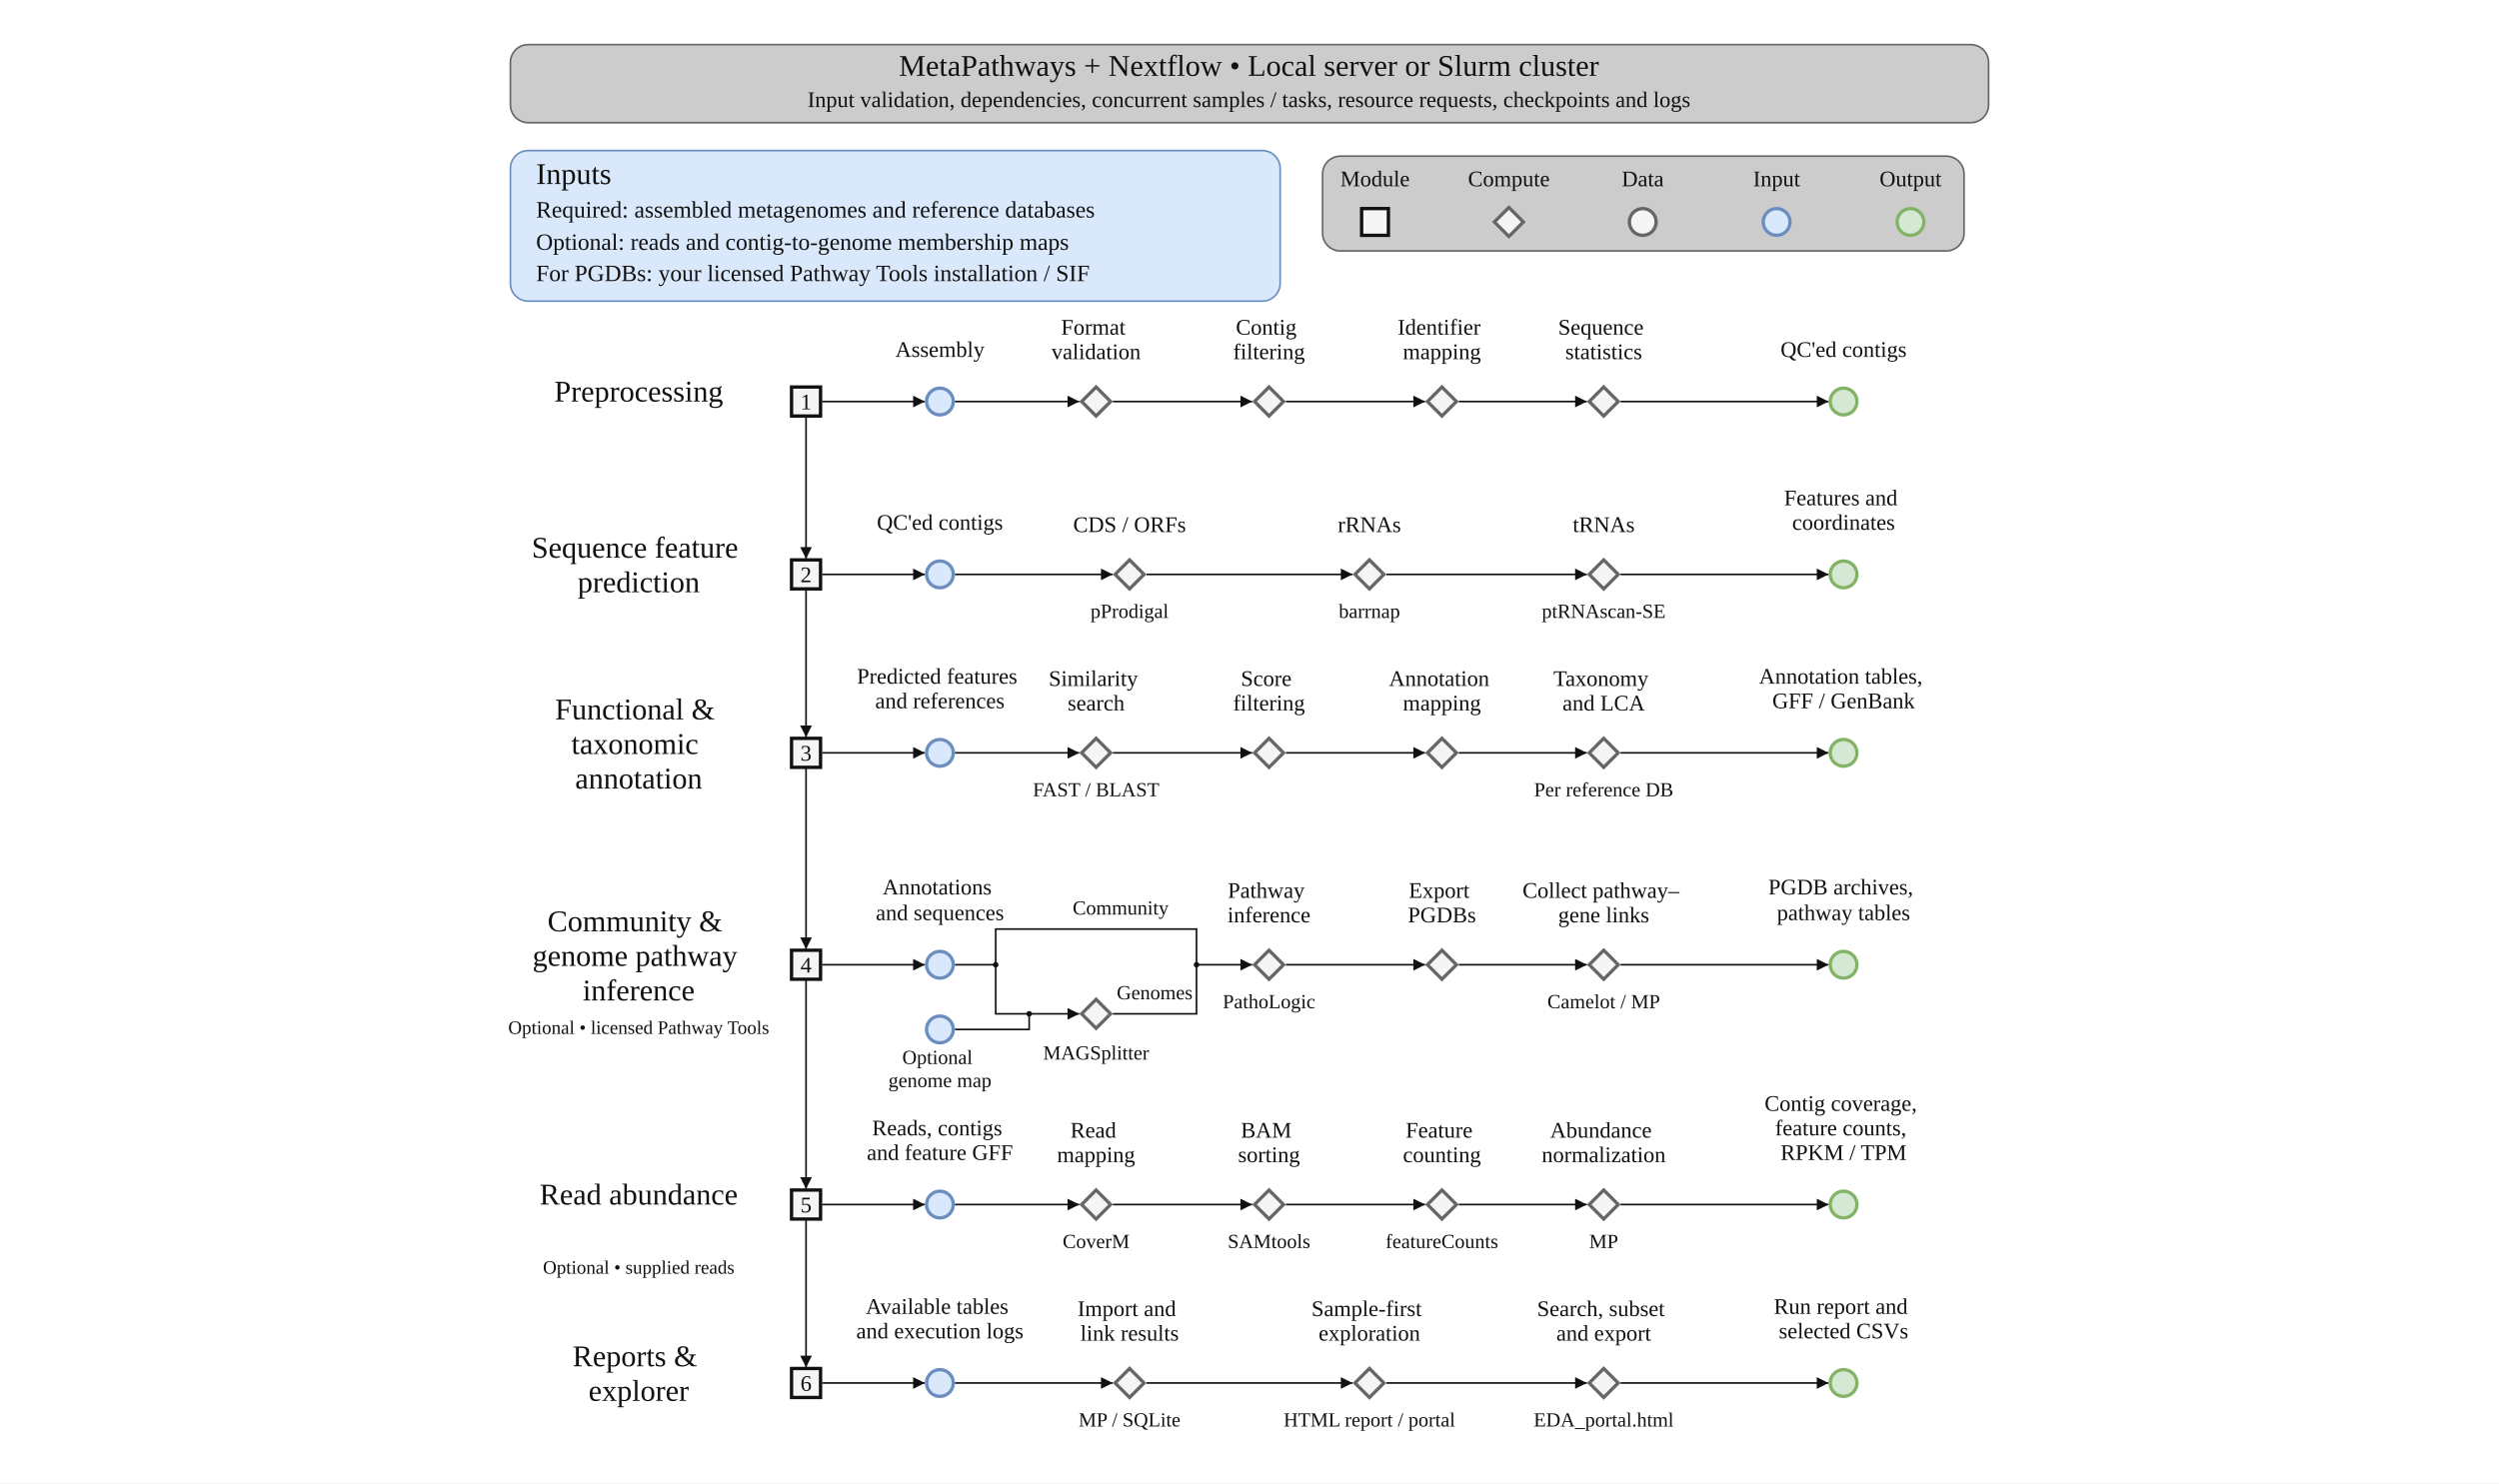
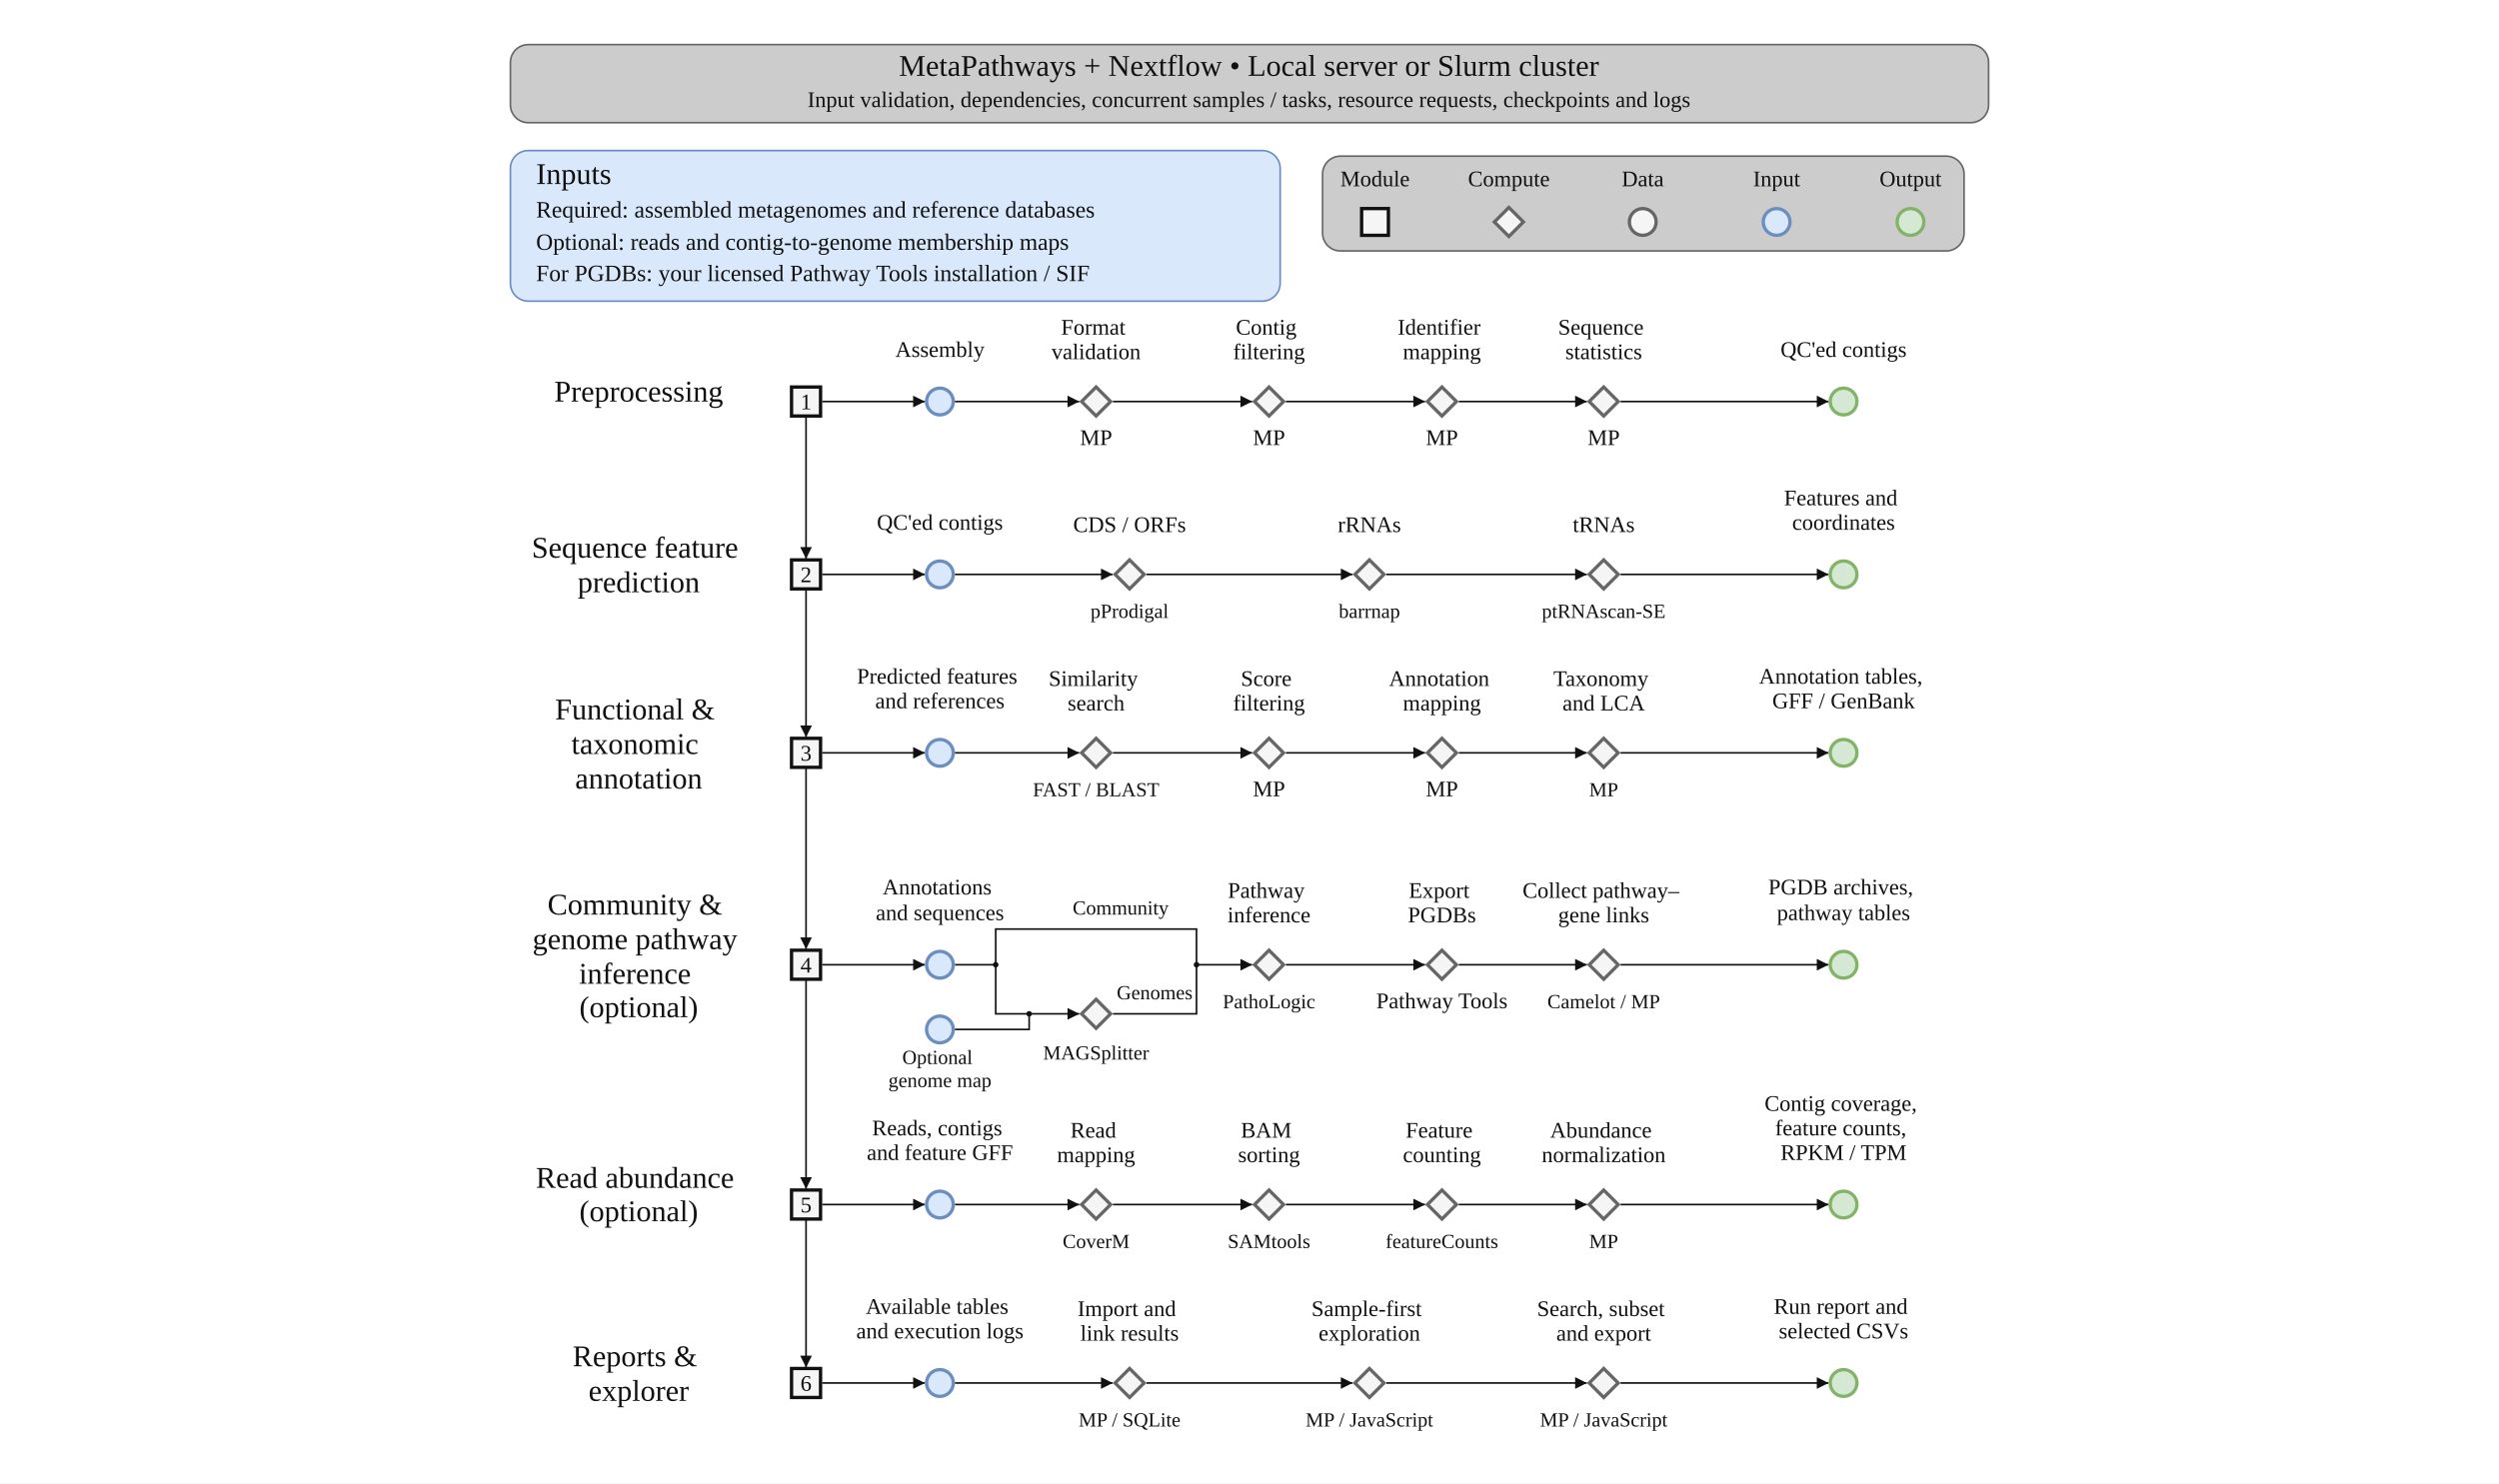
<svg xmlns="http://www.w3.org/2000/svg" viewBox="0 0 2240 1330" width="2240" height="1330" role="img">
  <rect width="2240" height="1330" fill="#ffffff" />
  <svg viewBox="135 0 1365 1290" width="1365" height="1290" role="img" aria-labelledby="workflow-title workflow-desc" x="437.5" y="20">
    <rect width="1500" height="1290" fill="#FFFFFF" />
    <defs>
      <marker id="arrow" viewBox="0 0 10 10" refX="10" refY="5" markerWidth="7" markerHeight="7" orient="auto-start-reverse">
        <path d="M 0 0 L 10 5 L 0 10 z" fill="#111111" />
      </marker>
    </defs>
    <style>text { font-family: "Times New Roman", Times, serif; fill: #111111; } .wire { fill: none; stroke: #111111; stroke-width: 1.5; marker-end: url(#arrow); } .branch { fill: none; stroke: #111111; stroke-width: 1.5; stroke-linejoin: miter; }</style>
    <g id="workflow-heading" transform="translate(0 -157)">
      <rect x="155" y="177" width="1325" height="70" rx="16" fill="#CCCCCC" stroke="#666666" stroke-width="1.5" />
      <text x="817" y="205" font-size="27" text-anchor="middle">
        <tspan x="817" dy="0">MetaPathways + Nextflow  •  Local server or Slurm cluster</tspan>
      </text>
      <text x="817" y="233" font-size="20" text-anchor="middle">
        <tspan x="817" dy="0">Input validation, dependencies, concurrent samples / tasks, resource requests, checkpoints and logs</tspan>
      </text>
    </g>
    <g id="workflow-inputs-and-legend" transform="translate(0 95)">
      <rect x="155" y="20" width="690" height="135" rx="16" fill="#DAE8FC" stroke="#6C8EBF" stroke-width="1.5" />
      <text x="178" y="50" font-size="27" text-anchor="start">
        <tspan x="178" dy="0">Inputs</tspan>
      </text>
      <text x="178" y="80" font-size="21" text-anchor="start">
        <tspan x="178" dy="0">Required: assembled metagenomes and reference databases</tspan>
      </text>
      <text x="178" y="109" font-size="21" text-anchor="start">
        <tspan x="178" dy="0">Optional: reads and contig-to-genome membership maps</tspan>
      </text>
      <text x="178" y="137" font-size="21" text-anchor="start">
        <tspan x="178" dy="0">For PGDBs: your licensed Pathway Tools installation / SIF</tspan>
      </text>
      <rect x="883" y="25" width="575" height="85" rx="16" fill="#CCCCCC" stroke="#666666" stroke-width="1.5" />
      <text x="930" y="52" font-size="20" text-anchor="middle">
        <tspan x="930" dy="0">Module</tspan>
      </text>
      <text x="1050" y="52" font-size="20" text-anchor="middle">
        <tspan x="1050" dy="0">Compute</tspan>
      </text>
      <text x="1170" y="52" font-size="20" text-anchor="middle">
        <tspan x="1170" dy="0">Data</tspan>
      </text>
      <text x="1290" y="52" font-size="20" text-anchor="middle">
        <tspan x="1290" dy="0">Input</tspan>
      </text>
      <text x="1410" y="52" font-size="20" text-anchor="middle">
        <tspan x="1410" dy="0">Output</tspan>
      </text>
      <rect x="918" y="72" width="24" height="24" fill="#F5F5F5" stroke="#111111" stroke-width="3" />
      <path d="M 1050 71 L 1063 84 L 1050 97 L 1037 84 Z" fill="#F5F5F5" stroke="#666666" stroke-width="3" />
      <circle cx="1170" cy="84" r="12" fill="#F5F5F5" stroke="#666666" stroke-width="3" />
      <circle cx="1290" cy="84" r="12" fill="#DAE8FC" stroke="#6C8EBF" stroke-width="3" />
      <circle cx="1410" cy="84" r="12" fill="#D5E8D4" stroke="#82B366" stroke-width="3" />
    </g>
    <text x="270" y="340" font-size="27" text-anchor="middle">
      <tspan x="270" dy="0">Preprocessing</tspan>
    </text>
    <rect x="407" y="327" width="26" height="26" fill="#F5F5F5" stroke="#111111" stroke-width="3" />
    <text x="420" y="347" font-size="20" text-anchor="middle">
      <tspan x="420" dy="0">1</tspan>
    </text>
    <path d="M 434.5 340 L 526.5 340" class="wire" />
    <circle cx="540" cy="340" r="12" fill="#DAE8FC" stroke="#6C8EBF" stroke-width="3" />
    <text x="540" y="300" font-size="20" text-anchor="middle">
      <tspan x="540" dy="0">Assembly</tspan>
    </text>
    <path d="M 553.5 340 L 664.879 340" class="wire" />
    <path d="M 680 327 L 693 340 L 680 353 L 667 340 Z" fill="#F5F5F5" stroke="#666666" stroke-width="3" />
    <text x="680" y="280" font-size="20" text-anchor="middle">
      <tspan x="680" dy="0">Format</tspan>
      <tspan x="680" dy="22">validation</tspan>
    </text>
    <path d="M 695.121 340 L 819.879 340" class="wire" />
    <path d="M 835 327 L 848 340 L 835 353 L 822 340 Z" fill="#F5F5F5" stroke="#666666" stroke-width="3" />
    <text x="835" y="280" font-size="20" text-anchor="middle">
      <tspan x="835" dy="0">Contig</tspan>
      <tspan x="835" dy="22">filtering</tspan>
    </text>
    <path d="M 850.121 340 L 974.879 340" class="wire" />
    <path d="M 990 327 L 1003 340 L 990 353 L 977 340 Z" fill="#F5F5F5" stroke="#666666" stroke-width="3" />
    <text x="990" y="280" font-size="20" text-anchor="middle">
      <tspan x="990" dy="0">Identifier</tspan>
      <tspan x="990" dy="22">mapping</tspan>
    </text>
    <path d="M 1005.12 340 L 1119.88 340" class="wire" />
    <path d="M 1135 327 L 1148 340 L 1135 353 L 1122 340 Z" fill="#F5F5F5" stroke="#666666" stroke-width="3" />
    <text x="1135" y="280" font-size="20" text-anchor="middle">
      <tspan x="1135" dy="0">Sequence</tspan>
      <tspan x="1135" dy="22">statistics</tspan>
    </text>
    <path d="M 1150.12 340 L 1336.5 340" class="wire" />
    <circle cx="1350" cy="340" r="12" fill="#D5E8D4" stroke="#82B366" stroke-width="3" />
    <text x="1350" y="300" font-size="20" text-anchor="middle">
      <tspan x="1350" dy="0">QC'ed contigs</tspan>
    </text>
    <text x="270" y="480" font-size="27" text-anchor="middle">
      <tspan x="270" dy="0">Sequence feature</tspan>
      <tspan x="270" dy="31">prediction</tspan>
    </text>
    <rect x="407" y="482" width="26" height="26" fill="#F5F5F5" stroke="#111111" stroke-width="3" />
    <text x="420" y="502" font-size="20" text-anchor="middle">
      <tspan x="420" dy="0">2</tspan>
    </text>
    <path d="M 434.5 495 L 526.5 495" class="wire" />
    <circle cx="540" cy="495" r="12" fill="#DAE8FC" stroke="#6C8EBF" stroke-width="3" />
    <text x="540" y="455" font-size="20" text-anchor="middle">
      <tspan x="540" dy="0">QC'ed contigs</tspan>
    </text>
    <path d="M 553.5 495 L 694.879 495" class="wire" />
    <path d="M 710 482 L 723 495 L 710 508 L 697 495 Z" fill="#F5F5F5" stroke="#666666" stroke-width="3" />
    <text x="710" y="457" font-size="20" text-anchor="middle">
      <tspan x="710" dy="0">CDS / ORFs</tspan>
    </text>
    <text x="710" y="534" font-size="18" text-anchor="middle">
      <tspan x="710" dy="0">pProdigal</tspan>
    </text>
    <path d="M 725.121 495 L 909.879 495" class="wire" />
    <path d="M 925 482 L 938 495 L 925 508 L 912 495 Z" fill="#F5F5F5" stroke="#666666" stroke-width="3" />
    <text x="925" y="457" font-size="20" text-anchor="middle">
      <tspan x="925" dy="0">rRNAs</tspan>
    </text>
    <text x="925" y="534" font-size="18" text-anchor="middle">
      <tspan x="925" dy="0">barrnap</tspan>
    </text>
    <path d="M 940.121 495 L 1119.88 495" class="wire" />
    <path d="M 1135 482 L 1148 495 L 1135 508 L 1122 495 Z" fill="#F5F5F5" stroke="#666666" stroke-width="3" />
    <text x="1135" y="457" font-size="20" text-anchor="middle">
      <tspan x="1135" dy="0">tRNAs</tspan>
    </text>
    <text x="1135" y="534" font-size="18" text-anchor="middle">
      <tspan x="1135" dy="0">ptRNAscan-SE</tspan>
    </text>
    <path d="M 1150.12 495 L 1336.5 495" class="wire" />
    <circle cx="1350" cy="495" r="12" fill="#D5E8D4" stroke="#82B366" stroke-width="3" />
    <text x="1350" y="433" font-size="20" text-anchor="middle">
      <tspan x="1350" dy="0">Features and</tspan>
      <tspan x="1350" dy="22">coordinates</tspan>
    </text>
    <text x="270" y="625" font-size="27" text-anchor="middle">
      <tspan x="270" dy="0">Functional &amp;</tspan>
      <tspan x="270" dy="31">taxonomic</tspan>
      <tspan x="270" dy="31">annotation</tspan>
    </text>
    <rect x="407" y="642" width="26" height="26" fill="#F5F5F5" stroke="#111111" stroke-width="3" />
    <text x="420" y="662" font-size="20" text-anchor="middle">
      <tspan x="420" dy="0">3</tspan>
    </text>
    <path d="M 434.5 655 L 526.5 655" class="wire" />
    <circle cx="540" cy="655" r="12" fill="#DAE8FC" stroke="#6C8EBF" stroke-width="3" />
    <text x="540" y="593" font-size="20" text-anchor="middle">
      <tspan x="540" dy="0">Predicted features</tspan>
      <tspan x="540" dy="22">and references</tspan>
    </text>
    <path d="M 553.5 655 L 664.879 655" class="wire" />
    <path d="M 680 642 L 693 655 L 680 668 L 667 655 Z" fill="#F5F5F5" stroke="#666666" stroke-width="3" />
    <text x="680" y="595" font-size="20" text-anchor="middle">
      <tspan x="680" dy="0">Similarity</tspan>
      <tspan x="680" dy="22">search</tspan>
    </text>
    <text x="680" y="694" font-size="18" text-anchor="middle">
      <tspan x="680" dy="0">FAST / BLAST</tspan>
    </text>
    <path d="M 695.121 655 L 819.879 655" class="wire" />
    <path d="M 835 642 L 848 655 L 835 668 L 822 655 Z" fill="#F5F5F5" stroke="#666666" stroke-width="3" />
    <text x="835" y="595" font-size="20" text-anchor="middle">
      <tspan x="835" dy="0">Score</tspan>
      <tspan x="835" dy="22">filtering</tspan>
    </text>
    <path d="M 850.121 655 L 974.879 655" class="wire" />
    <path d="M 990 642 L 1003 655 L 990 668 L 977 655 Z" fill="#F5F5F5" stroke="#666666" stroke-width="3" />
    <text x="990" y="595" font-size="20" text-anchor="middle">
      <tspan x="990" dy="0">Annotation</tspan>
      <tspan x="990" dy="22">mapping</tspan>
    </text>
    <path d="M 1005.12 655 L 1119.88 655" class="wire" />
    <path d="M 1135 642 L 1148 655 L 1135 668 L 1122 655 Z" fill="#F5F5F5" stroke="#666666" stroke-width="3" />
    <text x="1135" y="595" font-size="20" text-anchor="middle">
      <tspan x="1135" dy="0">Taxonomy</tspan>
      <tspan x="1135" dy="22">and LCA</tspan>
    </text>
    <text x="1135" y="694" font-size="18" text-anchor="middle">
-       <tspan x="1135" dy="0">Per reference DB</tspan>
+       <tspan x="1135" dy="0">MP</tspan>
    </text>
    <path d="M 1150.12 655 L 1336.5 655" class="wire" />
    <circle cx="1350" cy="655" r="12" fill="#D5E8D4" stroke="#82B366" stroke-width="3" />
    <text x="1350" y="593" font-size="20" text-anchor="middle">
      <tspan x="1350" dy="0">Annotation tables,</tspan>
      <tspan x="1350" dy="22">GFF / GenBank</tspan>
    </text>
-     <text x="270" y="815" font-size="27" text-anchor="middle">
+     <text x="270" y="800" font-size="27" text-anchor="middle">
      <tspan x="270" dy="0">Community &amp;</tspan>
      <tspan x="270" dy="31">genome pathway</tspan>
      <tspan x="270" dy="31">inference</tspan>
+       <tspan x="270" dy="30">(optional)</tspan>
    </text>
    <rect x="407" y="832" width="26" height="26" fill="#F5F5F5" stroke="#111111" stroke-width="3" />
    <text x="420" y="852" font-size="20" text-anchor="middle">
      <tspan x="420" dy="0">4</tspan>
    </text>
    <path d="M 434.5 845 L 526.5 845" class="wire" />
    <circle cx="540" cy="845" r="12" fill="#DAE8FC" stroke="#6C8EBF" stroke-width="3" />
    <text x="540" y="782" font-size="20" text-anchor="middle">
      <tspan x="540" dy="0">Annotations</tspan>
      <tspan x="540" dy="23.0">and sequences</tspan>
    </text>
    <circle cx="540" cy="903" r="12" fill="#DAE8FC" stroke="#6C8EBF" stroke-width="3" />
    <text x="540" y="934" font-size="18" text-anchor="middle">
      <tspan x="540" dy="0">Optional</tspan>
      <tspan x="540" dy="20.7">genome map</tspan>
    </text>
    <text x="702" y="800" font-size="18" text-anchor="middle">
      <tspan x="702" dy="0">Community</tspan>
    </text>
    <path d="M 680 876 L 693 889 L 680 902 L 667 889 Z" fill="#F5F5F5" stroke="#666666" stroke-width="3" />
    <text x="680" y="930" font-size="18" text-anchor="middle">
      <tspan x="680" dy="0">MAGSplitter</tspan>
    </text>
    <text x="732.5" y="876" font-size="18" text-anchor="middle">
      <tspan x="732.5" dy="0">Genomes</tspan>
    </text>
    <path d="M 835 832 L 848 845 L 835 858 L 822 845 Z" fill="#F5F5F5" stroke="#666666" stroke-width="3" />
    <text x="835" y="785" font-size="20" text-anchor="middle">
      <tspan x="835" dy="0">Pathway</tspan>
      <tspan x="835" dy="22">inference</tspan>
    </text>
    <text x="835" y="884" font-size="18" text-anchor="middle">
      <tspan x="835" dy="0">PathoLogic</tspan>
    </text>
    <path d="M 850.121 845 L 974.879 845" class="wire" />
    <path d="M 990 832 L 1003 845 L 990 858 L 977 845 Z" fill="#F5F5F5" stroke="#666666" stroke-width="3" />
    <text x="990" y="785" font-size="20" text-anchor="middle">
      <tspan x="990" dy="0">Export</tspan>
      <tspan x="990" dy="22">PGDBs</tspan>
    </text>
    <path d="M 1005.12 845 L 1119.88 845" class="wire" />
    <path d="M 1135 832 L 1148 845 L 1135 858 L 1122 845 Z" fill="#F5F5F5" stroke="#666666" stroke-width="3" />
    <text x="1135" y="785" font-size="20" text-anchor="middle">
      <tspan x="1135" dy="0">Collect pathway–</tspan>
      <tspan x="1135" dy="22">gene links</tspan>
    </text>
    <text x="1135" y="884" font-size="18" text-anchor="middle">
      <tspan x="1135" dy="0">Camelot / MP</tspan>
    </text>
    <path d="M 1150.12 845 L 1336.5 845" class="wire" />
    <circle cx="1350" cy="845" r="12" fill="#D5E8D4" stroke="#82B366" stroke-width="3" />
    <text x="1350" y="782" font-size="20" text-anchor="middle">
      <tspan x="1350" dy="0">PGDB archives,</tspan>
      <tspan x="1350" dy="23.0">pathway tables</tspan>
    </text>
-     <text x="270" y="1060" font-size="27" text-anchor="middle">
+     <text x="270" y="1045" font-size="27" text-anchor="middle">
      <tspan x="270" dy="0">Read abundance</tspan>
+       <tspan x="270" dy="30">(optional)</tspan>
    </text>
    <rect x="407" y="1047" width="26" height="26" fill="#F5F5F5" stroke="#111111" stroke-width="3" />
    <text x="420" y="1067" font-size="20" text-anchor="middle">
      <tspan x="420" dy="0">5</tspan>
    </text>
    <path d="M 434.5 1060 L 526.5 1060" class="wire" />
    <circle cx="540" cy="1060" r="12" fill="#DAE8FC" stroke="#6C8EBF" stroke-width="3" />
    <text x="540" y="998" font-size="20" text-anchor="middle">
      <tspan x="540" dy="0">Reads, contigs</tspan>
      <tspan x="540" dy="22">and feature GFF</tspan>
    </text>
    <path d="M 553.5 1060 L 664.879 1060" class="wire" />
    <path d="M 680 1047 L 693 1060 L 680 1073 L 667 1060 Z" fill="#F5F5F5" stroke="#666666" stroke-width="3" />
    <text x="680" y="1000" font-size="20" text-anchor="middle">
      <tspan x="680" dy="0">Read</tspan>
      <tspan x="680" dy="22">mapping</tspan>
    </text>
    <text x="680" y="1099" font-size="18" text-anchor="middle">
      <tspan x="680" dy="0">CoverM</tspan>
    </text>
    <path d="M 695.121 1060 L 819.879 1060" class="wire" />
    <path d="M 835 1047 L 848 1060 L 835 1073 L 822 1060 Z" fill="#F5F5F5" stroke="#666666" stroke-width="3" />
    <text x="835" y="1000" font-size="20" text-anchor="middle">
      <tspan x="835" dy="0">BAM</tspan>
      <tspan x="835" dy="22">sorting</tspan>
    </text>
    <text x="835" y="1099" font-size="18" text-anchor="middle">
      <tspan x="835" dy="0">SAMtools</tspan>
    </text>
    <path d="M 850.121 1060 L 974.879 1060" class="wire" />
    <path d="M 990 1047 L 1003 1060 L 990 1073 L 977 1060 Z" fill="#F5F5F5" stroke="#666666" stroke-width="3" />
    <text x="990" y="1000" font-size="20" text-anchor="middle">
      <tspan x="990" dy="0">Feature</tspan>
      <tspan x="990" dy="22">counting</tspan>
    </text>
    <text x="990" y="1099" font-size="18" text-anchor="middle">
      <tspan x="990" dy="0">featureCounts</tspan>
    </text>
    <path d="M 1005.12 1060 L 1119.88 1060" class="wire" />
    <path d="M 1135 1047 L 1148 1060 L 1135 1073 L 1122 1060 Z" fill="#F5F5F5" stroke="#666666" stroke-width="3" />
    <text x="1135" y="1000" font-size="20" text-anchor="middle">
      <tspan x="1135" dy="0">Abundance</tspan>
      <tspan x="1135" dy="22">normalization</tspan>
    </text>
    <text x="1135" y="1099" font-size="18" text-anchor="middle">
      <tspan x="1135" dy="0">MP</tspan>
    </text>
    <path d="M 1150.12 1060 L 1336.5 1060" class="wire" />
    <circle cx="1350" cy="1060" r="12" fill="#D5E8D4" stroke="#82B366" stroke-width="3" />
    <text x="1350" y="976" font-size="20" text-anchor="middle">
      <tspan x="1350" dy="0">Contig coverage,</tspan>
      <tspan x="1350" dy="22">feature counts,</tspan>
      <tspan x="1350" dy="22">RPKM / TPM</tspan>
    </text>
    <text x="270" y="1205" font-size="27" text-anchor="middle">
      <tspan x="270" dy="0">Reports &amp;</tspan>
      <tspan x="270" dy="31">explorer</tspan>
    </text>
    <rect x="407" y="1207" width="26" height="26" fill="#F5F5F5" stroke="#111111" stroke-width="3" />
    <text x="420" y="1227" font-size="20" text-anchor="middle">
      <tspan x="420" dy="0">6</tspan>
    </text>
    <path d="M 434.5 1220 L 526.5 1220" class="wire" />
    <circle cx="540" cy="1220" r="12" fill="#DAE8FC" stroke="#6C8EBF" stroke-width="3" />
    <text x="540" y="1158" font-size="20" text-anchor="middle">
      <tspan x="540" dy="0">Available tables</tspan>
      <tspan x="540" dy="22">and execution logs</tspan>
    </text>
    <path d="M 553.5 1220 L 694.879 1220" class="wire" />
    <path d="M 710 1207 L 723 1220 L 710 1233 L 697 1220 Z" fill="#F5F5F5" stroke="#666666" stroke-width="3" />
    <text x="710" y="1160" font-size="20" text-anchor="middle">
      <tspan x="710" dy="0">Import and</tspan>
      <tspan x="710" dy="22">link results</tspan>
    </text>
    <text x="710" y="1259" font-size="18" text-anchor="middle">
      <tspan x="710" dy="0">MP / SQLite</tspan>
    </text>
    <path d="M 725.121 1220 L 909.879 1220" class="wire" />
    <path d="M 925 1207 L 938 1220 L 925 1233 L 912 1220 Z" fill="#F5F5F5" stroke="#666666" stroke-width="3" />
    <text x="925" y="1160" font-size="20" text-anchor="middle">
      <tspan x="925" dy="0">Sample-first</tspan>
      <tspan x="925" dy="22">exploration</tspan>
    </text>
    <text x="925" y="1259" font-size="18" text-anchor="middle">
-       <tspan x="925" dy="0">HTML report / portal</tspan>
+       <tspan x="925" dy="0">MP / JavaScript</tspan>
    </text>
    <path d="M 940.121 1220 L 1119.88 1220" class="wire" />
    <path d="M 1135 1207 L 1148 1220 L 1135 1233 L 1122 1220 Z" fill="#F5F5F5" stroke="#666666" stroke-width="3" />
    <text x="1135" y="1160" font-size="20" text-anchor="middle">
      <tspan x="1135" dy="0">Search, subset</tspan>
      <tspan x="1135" dy="22">and export</tspan>
    </text>
    <text x="1135" y="1259" font-size="18" text-anchor="middle">
-       <tspan x="1135" dy="0">EDA_portal.html</tspan>
+       <tspan x="1135" dy="0">MP / JavaScript</tspan>
    </text>
    <path d="M 1150.12 1220 L 1336.5 1220" class="wire" />
    <circle cx="1350" cy="1220" r="12" fill="#D5E8D4" stroke="#82B366" stroke-width="3" />
    <text x="1350" y="1158" font-size="20" text-anchor="middle">
      <tspan x="1350" dy="0">Run report and</tspan>
      <tspan x="1350" dy="22">selected CSVs</tspan>
    </text>
    <path d="M 553.5 845 L 590 845" class="branch" />
    <path d="M 590 845 L 590 813 L 770 813 L 770 845" class="branch" />
    <path d="M 590 845 L 590 889 L 620 889" class="branch" />
    <path d="M 553.5 903 L 620 903 L 620 889" class="branch" />
    <path d="M 620 889 L 664.879 889" class="wire" />
    <path d="M 695.121 889 L 770 889 L 770 845" class="branch" />
    <path d="M 770 845 L 819.879 845" class="wire" />
    <circle cx="590" cy="845" r="2.5" fill="#111111" />
    <circle cx="620" cy="889" r="2.5" fill="#111111" />
    <circle cx="770" cy="845" r="2.5" fill="#111111" />
-     <text x="270" y="907" font-size="17" text-anchor="middle">Optional • licensed Pathway Tools</text>
-     <text x="270" y="1122" font-size="17" text-anchor="middle">Optional • supplied reads</text>
    <path d="M 420 354 L 420 481" fill="none" stroke="#111111" stroke-width="1.5" marker-end="url(#arrow)" class="module-flow" />
    <path d="M 420 509 L 420 641" fill="none" stroke="#111111" stroke-width="1.5" marker-end="url(#arrow)" class="module-flow" />
    <path d="M 420 669 L 420 831" fill="none" stroke="#111111" stroke-width="1.5" marker-end="url(#arrow)" class="module-flow" />
    <path d="M 420 859 L 420 1046" fill="none" stroke="#111111" stroke-width="1.5" marker-end="url(#arrow)" class="module-flow" />
    <path d="M 420 1074 L 420 1206" fill="none" stroke="#111111" stroke-width="1.5" marker-end="url(#arrow)" class="module-flow" />
+     <text x="680" y="379" font-size="20" text-anchor="middle">
+       <tspan x="680" dy="0">MP</tspan>
+     </text>
+     <text x="835" y="379" font-size="20" text-anchor="middle">
+       <tspan x="835" dy="0">MP</tspan>
+     </text>
+     <text x="990" y="379" font-size="20" text-anchor="middle">
+       <tspan x="990" dy="0">MP</tspan>
+     </text>
+     <text x="1135" y="379" font-size="20" text-anchor="middle">
+       <tspan x="1135" dy="0">MP</tspan>
+     </text>
+     <text x="835" y="694" font-size="20" text-anchor="middle">
+       <tspan x="835" dy="0">MP</tspan>
+     </text>
+     <text x="990" y="694" font-size="20" text-anchor="middle">
+       <tspan x="990" dy="0">MP</tspan>
+     </text>
+     <text x="990" y="884" font-size="20" text-anchor="middle">
+       <tspan x="990" dy="0">Pathway Tools</tspan>
+     </text>
  </svg>
</svg>
